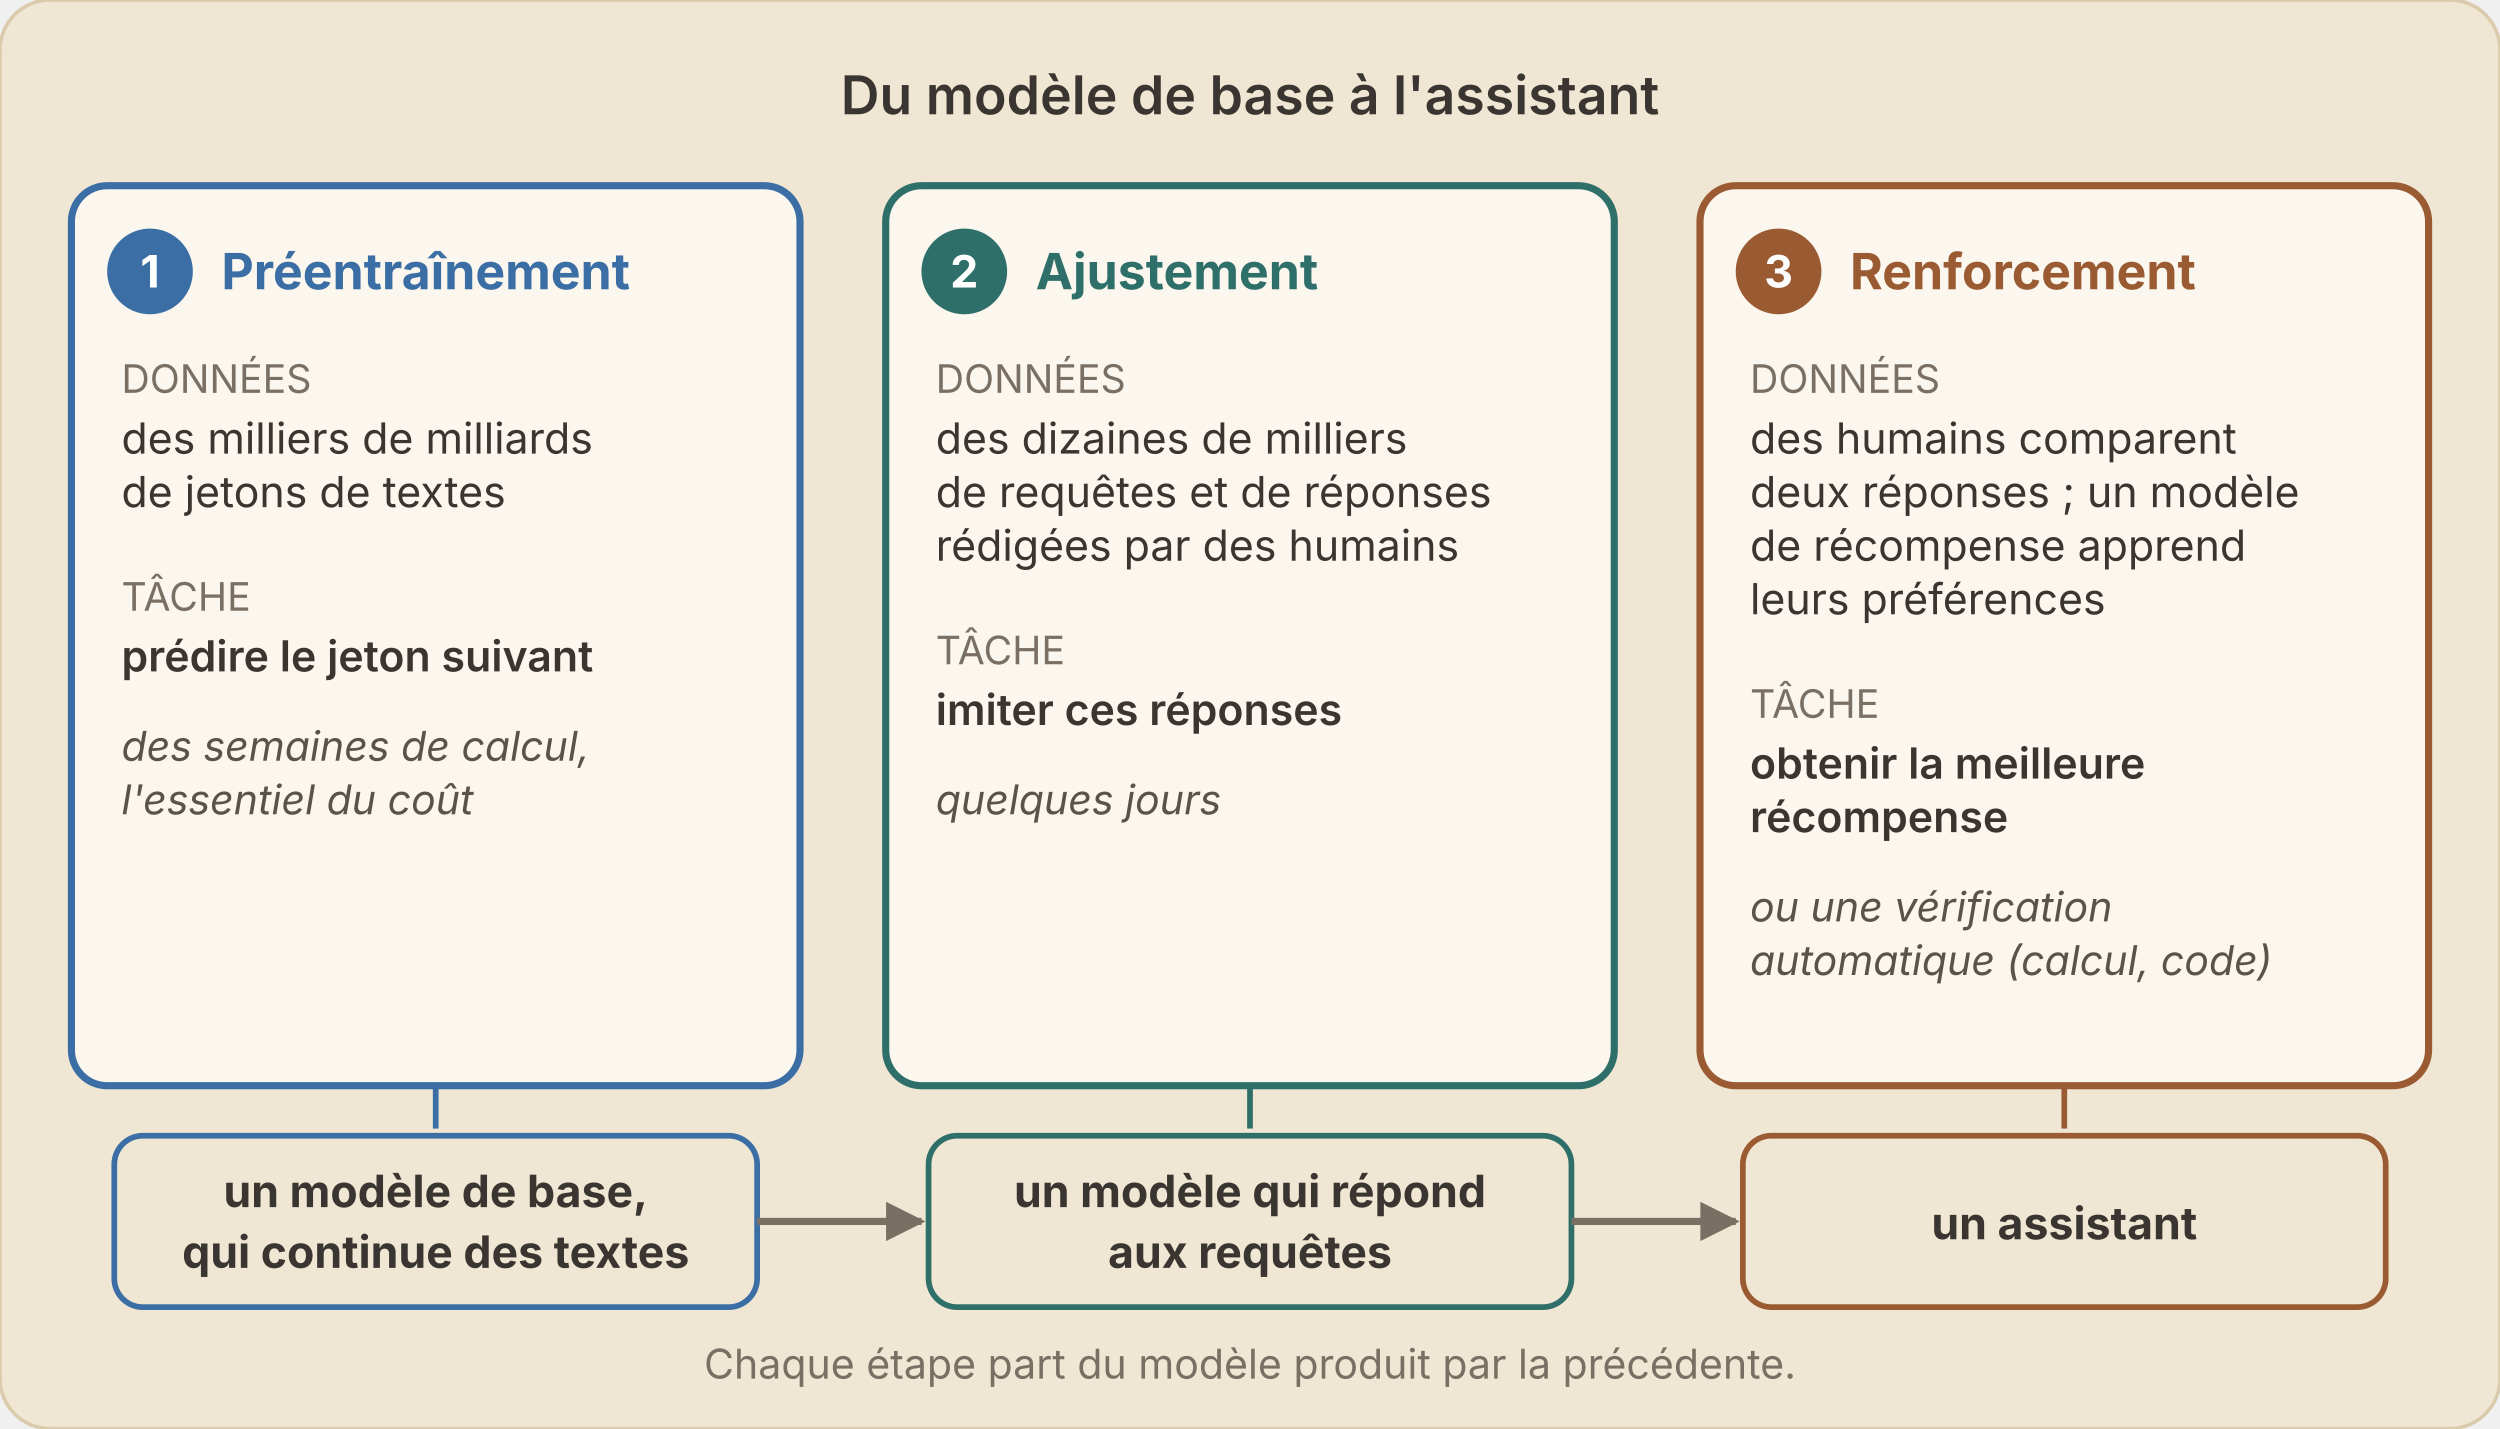
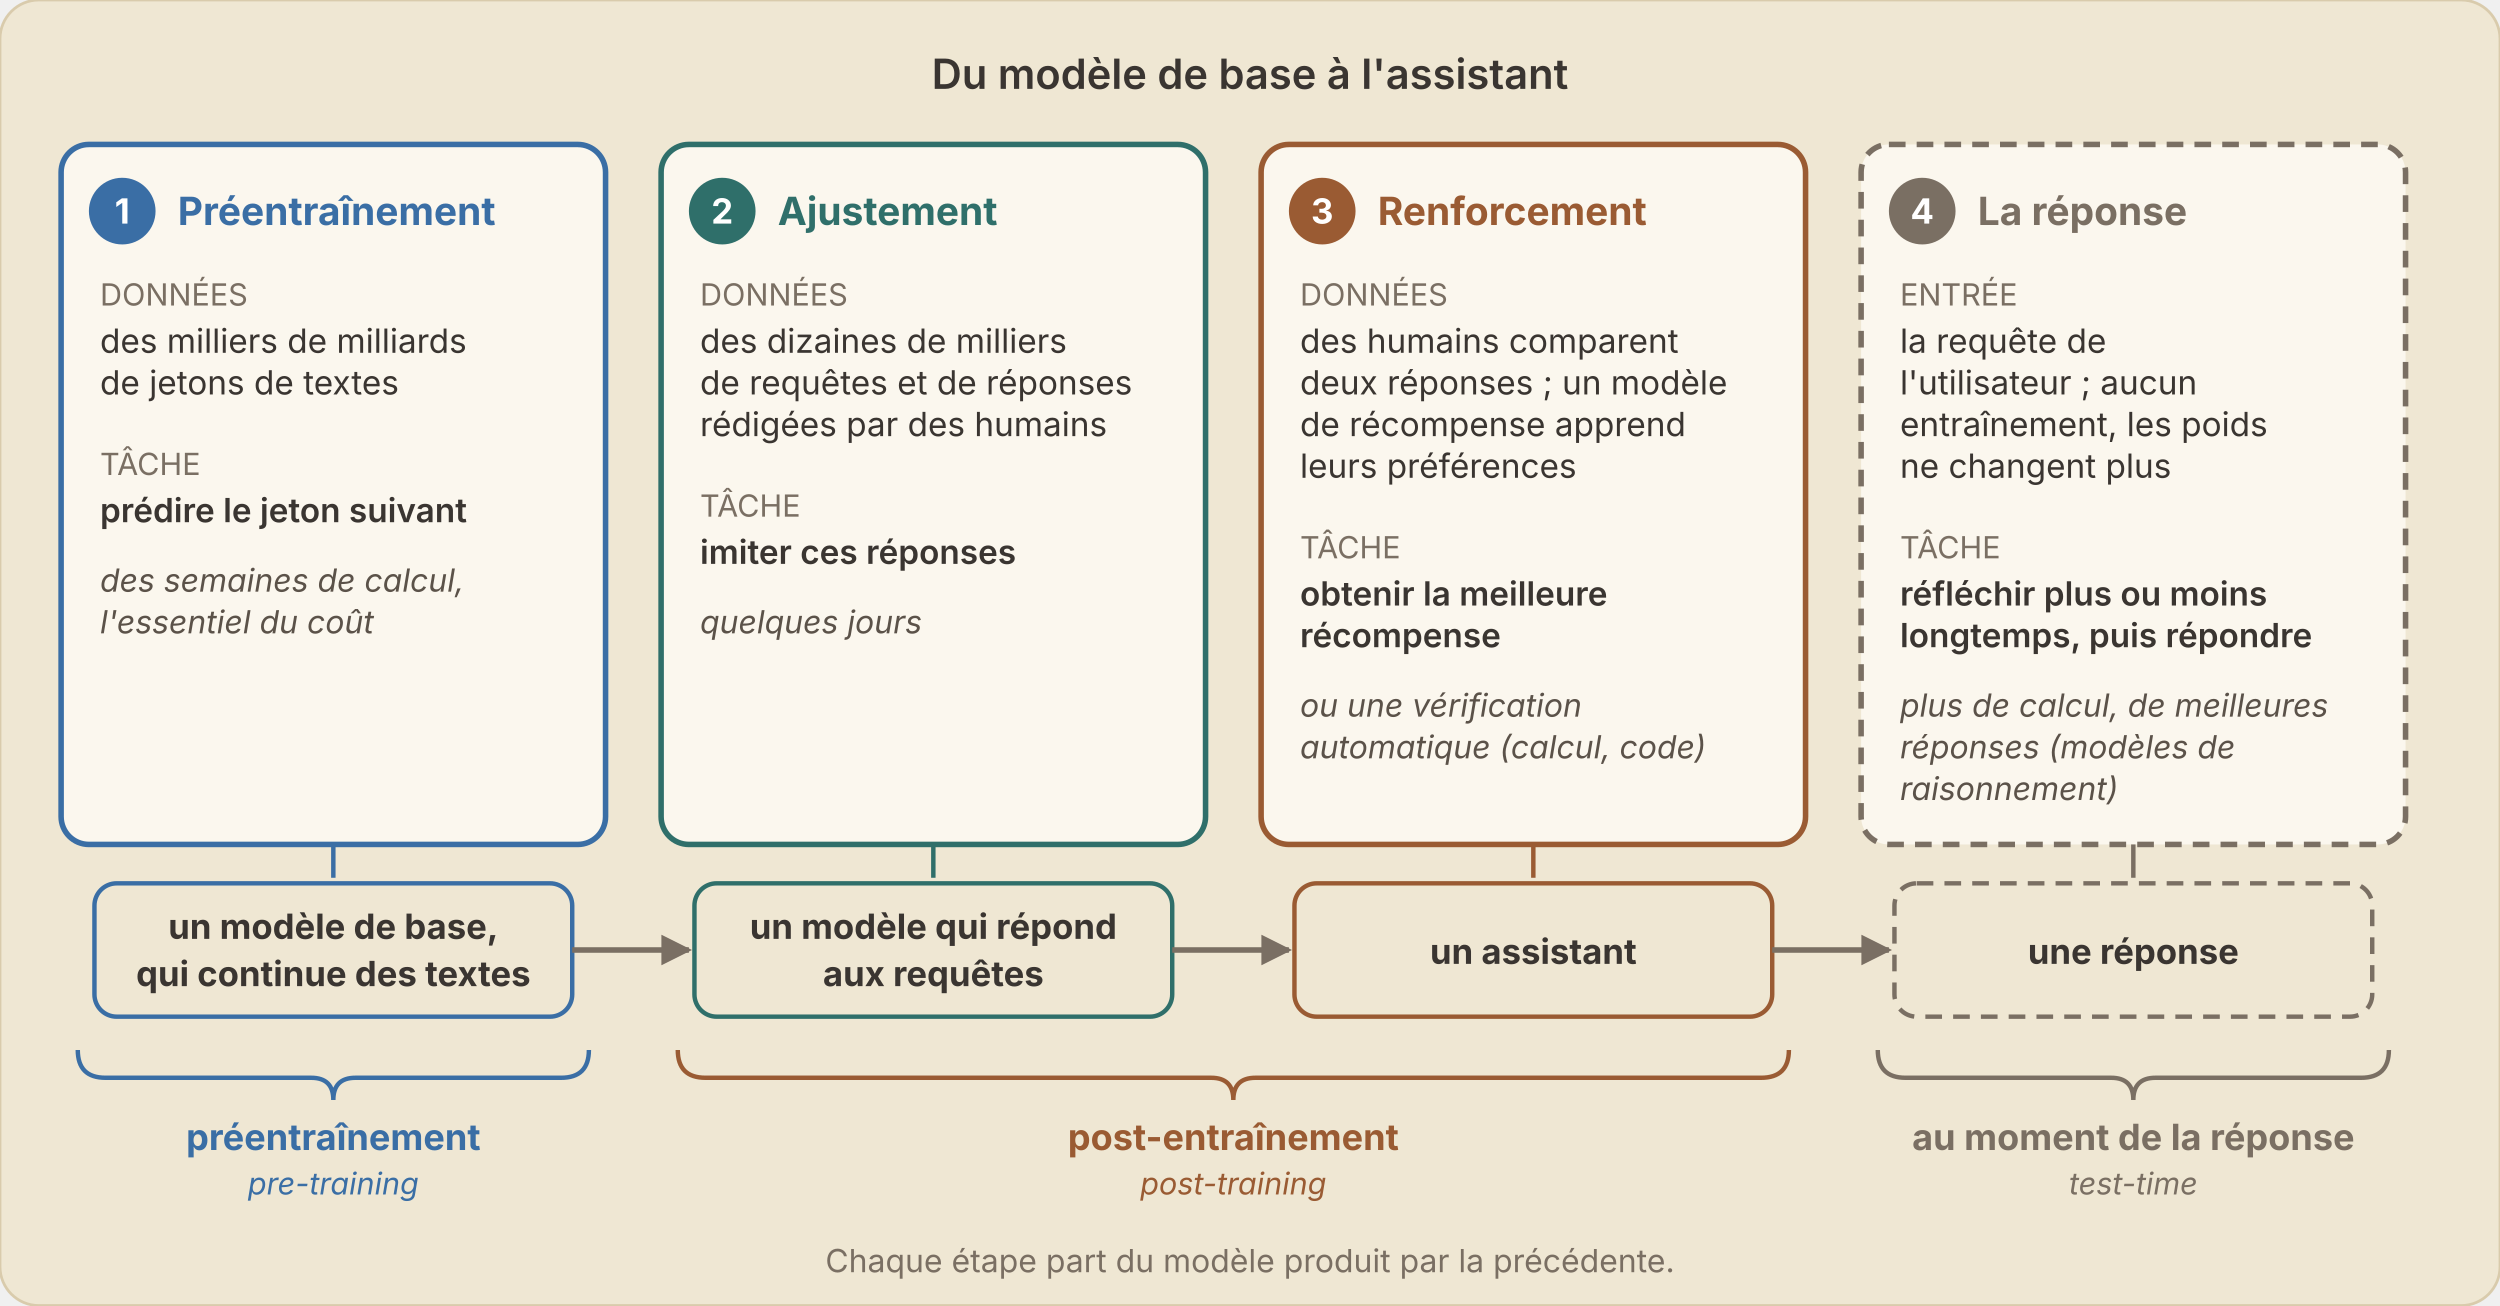
- <svg xmlns="http://www.w3.org/2000/svg" viewBox="0 0 700 400" role="img" font-family="system-ui, -apple-system, sans-serif">
+ <svg xmlns="http://www.w3.org/2000/svg" viewBox="0 0 900 470" role="img" font-family="system-ui, -apple-system, sans-serif">
  <defs>
    <marker id="p" viewBox="0 0 10 10" refX="9" refY="5" markerWidth="11" markerHeight="11" markerUnits="userSpaceOnUse" orient="auto">
      <path d="M0 0 L10 5 L0 10 z" fill="#7a6f63" />
    </marker>
  </defs>
-   <rect x="0" y="0" width="700" height="400" rx="14" fill="#efe7d3" stroke="#d9cbac" />
-   <text x="350.0" y="32" font-size="15" fill="#3a3531" text-anchor="middle" font-weight="600">Du modèle de base à l'assistant</text>
-   <rect x="20" y="52" width="204" height="252" rx="10" fill="#fbf7ee" stroke="#3a6ea5" stroke-width="2" />
-   <circle cx="42" cy="76" r="12" fill="#3a6ea5" />
-   <text x="42" y="80.5" font-size="12.5" fill="#fff" text-anchor="middle" font-weight="700">1</text>
-   <text x="62" y="81" font-size="14" fill="#3a6ea5" font-weight="700">Préentraînement</text>
-   <text x="34" y="110" font-size="11" fill="#7a6f63">DONNÉES</text>
-   <text x="34" y="127" font-size="12" fill="#3a3531">des milliers de milliards</text>
-   <text x="34" y="142" font-size="12" fill="#3a3531">de jetons de textes</text>
-   <text x="34" y="171" font-size="11" fill="#7a6f63">TÂCHE</text>
-   <text x="34" y="188" font-size="12" fill="#3a3531" font-weight="600">prédire le jeton suivant</text>
-   <text x="34" y="213" font-size="11.5" fill="#5b5249" font-style="italic">des semaines de calcul,</text>
-   <text x="34" y="228" font-size="11.5" fill="#5b5249" font-style="italic">l'essentiel du coût</text>
-   <rect x="32" y="318" width="180" height="48" rx="8" fill="#efe7d3" stroke="#3a6ea5" stroke-width="1.6" />
-   <text x="122.0" y="338" font-size="12.5" fill="#3a3531" text-anchor="middle" font-weight="700">un modèle de base,</text>
-   <text x="122.0" y="355" font-size="12.5" fill="#3a3531" text-anchor="middle" font-weight="700">qui continue des textes</text>
-   <line x1="122.0" y1="304" x2="122.0" y2="316" stroke="#3a6ea5" stroke-width="1.6" />
-   <line x1="212" y1="342" x2="258" y2="342" stroke="#7a6f63" stroke-width="2" marker-end="url(#p)" />
-   <rect x="248" y="52" width="204" height="252" rx="10" fill="#fbf7ee" stroke="#2f6f6a" stroke-width="2" />
-   <circle cx="270" cy="76" r="12" fill="#2f6f6a" />
-   <text x="270" y="80.5" font-size="12.5" fill="#fff" text-anchor="middle" font-weight="700">2</text>
-   <text x="290" y="81" font-size="14" fill="#2f6f6a" font-weight="700">Ajustement</text>
-   <text x="262" y="110" font-size="11" fill="#7a6f63">DONNÉES</text>
-   <text x="262" y="127" font-size="12" fill="#3a3531">des dizaines de milliers</text>
-   <text x="262" y="142" font-size="12" fill="#3a3531">de requêtes et de réponses</text>
-   <text x="262" y="157" font-size="12" fill="#3a3531">rédigées par des humains</text>
-   <text x="262" y="186" font-size="11" fill="#7a6f63">TÂCHE</text>
-   <text x="262" y="203" font-size="12" fill="#3a3531" font-weight="600">imiter ces réponses</text>
-   <text x="262" y="228" font-size="11.5" fill="#5b5249" font-style="italic">quelques jours</text>
-   <rect x="260" y="318" width="180" height="48" rx="8" fill="#efe7d3" stroke="#2f6f6a" stroke-width="1.6" />
-   <text x="350.0" y="338" font-size="12.5" fill="#3a3531" text-anchor="middle" font-weight="700">un modèle qui répond</text>
-   <text x="350.0" y="355" font-size="12.5" fill="#3a3531" text-anchor="middle" font-weight="700">aux requêtes</text>
-   <line x1="350.0" y1="304" x2="350.0" y2="316" stroke="#2f6f6a" stroke-width="1.6" />
-   <line x1="440" y1="342" x2="486" y2="342" stroke="#7a6f63" stroke-width="2" marker-end="url(#p)" />
-   <rect x="476" y="52" width="204" height="252" rx="10" fill="#fbf7ee" stroke="#9a5b33" stroke-width="2" />
-   <circle cx="498" cy="76" r="12" fill="#9a5b33" />
-   <text x="498" y="80.5" font-size="12.5" fill="#fff" text-anchor="middle" font-weight="700">3</text>
-   <text x="518" y="81" font-size="14" fill="#9a5b33" font-weight="700">Renforcement</text>
-   <text x="490" y="110" font-size="11" fill="#7a6f63">DONNÉES</text>
-   <text x="490" y="127" font-size="12" fill="#3a3531">des humains comparent</text>
-   <text x="490" y="142" font-size="12" fill="#3a3531">deux réponses ; un modèle</text>
-   <text x="490" y="157" font-size="12" fill="#3a3531">de récompense apprend</text>
-   <text x="490" y="172" font-size="12" fill="#3a3531">leurs préférences</text>
-   <text x="490" y="201" font-size="11" fill="#7a6f63">TÂCHE</text>
-   <text x="490" y="218" font-size="12" fill="#3a3531" font-weight="600">obtenir la meilleure</text>
-   <text x="490" y="233" font-size="12" fill="#3a3531" font-weight="600">récompense</text>
-   <text x="490" y="258" font-size="11.5" fill="#5b5249" font-style="italic">ou une vérification</text>
-   <text x="490" y="273" font-size="11.5" fill="#5b5249" font-style="italic">automatique (calcul, code)</text>
-   <rect x="488" y="318" width="180" height="48" rx="8" fill="#efe7d3" stroke="#9a5b33" stroke-width="1.6" />
-   <text x="578.0" y="347" font-size="12.5" fill="#3a3531" text-anchor="middle" font-weight="700">un assistant</text>
-   <line x1="578.0" y1="304" x2="578.0" y2="316" stroke="#9a5b33" stroke-width="1.6" />
-   <text x="350.0" y="386" font-size="11.5" fill="#7a6f63" text-anchor="middle">Chaque étape part du modèle produit par la précédente.</text>
+   <rect x="0" y="0" width="900" height="470" rx="14" fill="#efe7d3" stroke="#d9cbac" />
+   <text x="450.0" y="32" font-size="15" fill="#3a3531" text-anchor="middle" font-weight="600">Du modèle de base à l'assistant</text>
+   <rect x="22" y="52" width="196" height="252" rx="10" fill="#fbf7ee" stroke="#3a6ea5" stroke-width="2" />
+   <circle cx="44" cy="76" r="12" fill="#3a6ea5" />
+   <text x="44" y="80.5" font-size="12.5" fill="#fff" text-anchor="middle" font-weight="700">1</text>
+   <text x="64" y="81" font-size="14" fill="#3a6ea5" font-weight="700">Préentraînement</text>
+   <text x="36" y="110" font-size="11" fill="#7a6f63">DONNÉES</text>
+   <text x="36" y="127" font-size="12" fill="#3a3531">des milliers de milliards</text>
+   <text x="36" y="142" font-size="12" fill="#3a3531">de jetons de textes</text>
+   <text x="36" y="171" font-size="11" fill="#7a6f63">TÂCHE</text>
+   <text x="36" y="188" font-size="12" fill="#3a3531" font-weight="600">prédire le jeton suivant</text>
+   <text x="36" y="213" font-size="11.5" fill="#5b5249" font-style="italic">des semaines de calcul,</text>
+   <text x="36" y="228" font-size="11.5" fill="#5b5249" font-style="italic">l'essentiel du coût</text>
+   <rect x="34" y="318" width="172" height="48" rx="8" fill="#efe7d3" stroke="#3a6ea5" stroke-width="1.6" />
+   <text x="120.0" y="338" font-size="12.5" fill="#3a3531" text-anchor="middle" font-weight="700">un modèle de base,</text>
+   <text x="120.0" y="355" font-size="12.5" fill="#3a3531" text-anchor="middle" font-weight="700">qui continue des textes</text>
+   <line x1="120.0" y1="304" x2="120.0" y2="316" stroke="#3a6ea5" stroke-width="1.6" />
+   <line x1="206" y1="342" x2="248" y2="342" stroke="#7a6f63" stroke-width="2" marker-end="url(#p)" />
+   <rect x="238" y="52" width="196" height="252" rx="10" fill="#fbf7ee" stroke="#2f6f6a" stroke-width="2" />
+   <circle cx="260" cy="76" r="12" fill="#2f6f6a" />
+   <text x="260" y="80.5" font-size="12.5" fill="#fff" text-anchor="middle" font-weight="700">2</text>
+   <text x="280" y="81" font-size="14" fill="#2f6f6a" font-weight="700">Ajustement</text>
+   <text x="252" y="110" font-size="11" fill="#7a6f63">DONNÉES</text>
+   <text x="252" y="127" font-size="12" fill="#3a3531">des dizaines de milliers</text>
+   <text x="252" y="142" font-size="12" fill="#3a3531">de requêtes et de réponses</text>
+   <text x="252" y="157" font-size="12" fill="#3a3531">rédigées par des humains</text>
+   <text x="252" y="186" font-size="11" fill="#7a6f63">TÂCHE</text>
+   <text x="252" y="203" font-size="12" fill="#3a3531" font-weight="600">imiter ces réponses</text>
+   <text x="252" y="228" font-size="11.5" fill="#5b5249" font-style="italic">quelques jours</text>
+   <rect x="250" y="318" width="172" height="48" rx="8" fill="#efe7d3" stroke="#2f6f6a" stroke-width="1.6" />
+   <text x="336.0" y="338" font-size="12.5" fill="#3a3531" text-anchor="middle" font-weight="700">un modèle qui répond</text>
+   <text x="336.0" y="355" font-size="12.5" fill="#3a3531" text-anchor="middle" font-weight="700">aux requêtes</text>
+   <line x1="336.0" y1="304" x2="336.0" y2="316" stroke="#2f6f6a" stroke-width="1.6" />
+   <line x1="422" y1="342" x2="464" y2="342" stroke="#7a6f63" stroke-width="2" marker-end="url(#p)" />
+   <rect x="454" y="52" width="196" height="252" rx="10" fill="#fbf7ee" stroke="#9a5b33" stroke-width="2" />
+   <circle cx="476" cy="76" r="12" fill="#9a5b33" />
+   <text x="476" y="80.5" font-size="12.5" fill="#fff" text-anchor="middle" font-weight="700">3</text>
+   <text x="496" y="81" font-size="14" fill="#9a5b33" font-weight="700">Renforcement</text>
+   <text x="468" y="110" font-size="11" fill="#7a6f63">DONNÉES</text>
+   <text x="468" y="127" font-size="12" fill="#3a3531">des humains comparent</text>
+   <text x="468" y="142" font-size="12" fill="#3a3531">deux réponses ; un modèle</text>
+   <text x="468" y="157" font-size="12" fill="#3a3531">de récompense apprend</text>
+   <text x="468" y="172" font-size="12" fill="#3a3531">leurs préférences</text>
+   <text x="468" y="201" font-size="11" fill="#7a6f63">TÂCHE</text>
+   <text x="468" y="218" font-size="12" fill="#3a3531" font-weight="600">obtenir la meilleure</text>
+   <text x="468" y="233" font-size="12" fill="#3a3531" font-weight="600">récompense</text>
+   <text x="468" y="258" font-size="11.5" fill="#5b5249" font-style="italic">ou une vérification</text>
+   <text x="468" y="273" font-size="11.5" fill="#5b5249" font-style="italic">automatique (calcul, code)</text>
+   <rect x="466" y="318" width="172" height="48" rx="8" fill="#efe7d3" stroke="#9a5b33" stroke-width="1.6" />
+   <text x="552.0" y="347" font-size="12.5" fill="#3a3531" text-anchor="middle" font-weight="700">un assistant</text>
+   <line x1="552.0" y1="304" x2="552.0" y2="316" stroke="#9a5b33" stroke-width="1.6" />
+   <line x1="638" y1="342" x2="680" y2="342" stroke="#7a6f63" stroke-width="2" marker-end="url(#p)" />
+   <rect x="670" y="52" width="196" height="252" rx="10" fill="#fbf7ee" stroke="#7a6f63" stroke-width="2" stroke-dasharray="6 4" />
+   <circle cx="692" cy="76" r="12" fill="#7a6f63" />
+   <text x="692" y="80.5" font-size="12.5" fill="#fff" text-anchor="middle" font-weight="700">4</text>
+   <text x="712" y="81" font-size="14" fill="#7a6f63" font-weight="700">La réponse</text>
+   <text x="684" y="110" font-size="11" fill="#7a6f63">ENTRÉE</text>
+   <text x="684" y="127" font-size="12" fill="#3a3531">la requête de</text>
+   <text x="684" y="142" font-size="12" fill="#3a3531">l'utilisateur ; aucun</text>
+   <text x="684" y="157" font-size="12" fill="#3a3531">entraînement, les poids</text>
+   <text x="684" y="172" font-size="12" fill="#3a3531">ne changent plus</text>
+   <text x="684" y="201" font-size="11" fill="#7a6f63">TÂCHE</text>
+   <text x="684" y="218" font-size="12" fill="#3a3531" font-weight="600">réfléchir plus ou moins</text>
+   <text x="684" y="233" font-size="12" fill="#3a3531" font-weight="600">longtemps, puis répondre</text>
+   <text x="684" y="258" font-size="11.5" fill="#5b5249" font-style="italic">plus de calcul, de meilleures</text>
+   <text x="684" y="273" font-size="11.5" fill="#5b5249" font-style="italic">réponses (modèles de</text>
+   <text x="684" y="288" font-size="11.5" fill="#5b5249" font-style="italic">raisonnement)</text>
+   <rect x="682" y="318" width="172" height="48" rx="8" fill="#efe7d3" stroke="#7a6f63" stroke-width="1.6" stroke-dasharray="6 4" />
+   <text x="768.0" y="347" font-size="12.5" fill="#3a3531" text-anchor="middle" font-weight="700">une réponse</text>
+   <line x1="768.0" y1="304" x2="768.0" y2="316" stroke="#7a6f63" stroke-width="1.6" />
+   <path d="M28 378 Q28 388 38 388 H112.0 Q120.0 388 120.0 396 Q120.0 388 128.0 388 H202 Q212 388 212 378" fill="none" stroke="#3a6ea5" stroke-width="1.6" />
+   <text x="120.0" y="414" font-size="13" fill="#3a6ea5" text-anchor="middle" font-weight="700">préentraînement</text>
+   <text x="120.0" y="430" font-size="11" fill="#3a6ea5" text-anchor="middle" font-style="italic">pre-training</text>
+   <path d="M244 378 Q244 388 254 388 H436.0 Q444.0 388 444.0 396 Q444.0 388 452.0 388 H634 Q644 388 644 378" fill="none" stroke="#9a5b33" stroke-width="1.6" />
+   <text x="444.0" y="414" font-size="13" fill="#9a5b33" text-anchor="middle" font-weight="700">post-entraînement</text>
+   <text x="444.0" y="430" font-size="11" fill="#9a5b33" text-anchor="middle" font-style="italic">post-training</text>
+   <path d="M676 378 Q676 388 686 388 H760.0 Q768.0 388 768.0 396 Q768.0 388 776.0 388 H850 Q860 388 860 378" fill="none" stroke="#7a6f63" stroke-width="1.6" />
+   <text x="768.0" y="414" font-size="13" fill="#7a6f63" text-anchor="middle" font-weight="700">au moment de la réponse</text>
+   <text x="768.0" y="430" font-size="11" fill="#7a6f63" text-anchor="middle" font-style="italic">test-time</text>
+   <text x="450.0" y="458" font-size="11.5" fill="#7a6f63" text-anchor="middle">Chaque étape part du modèle produit par la précédente.</text>
</svg>
